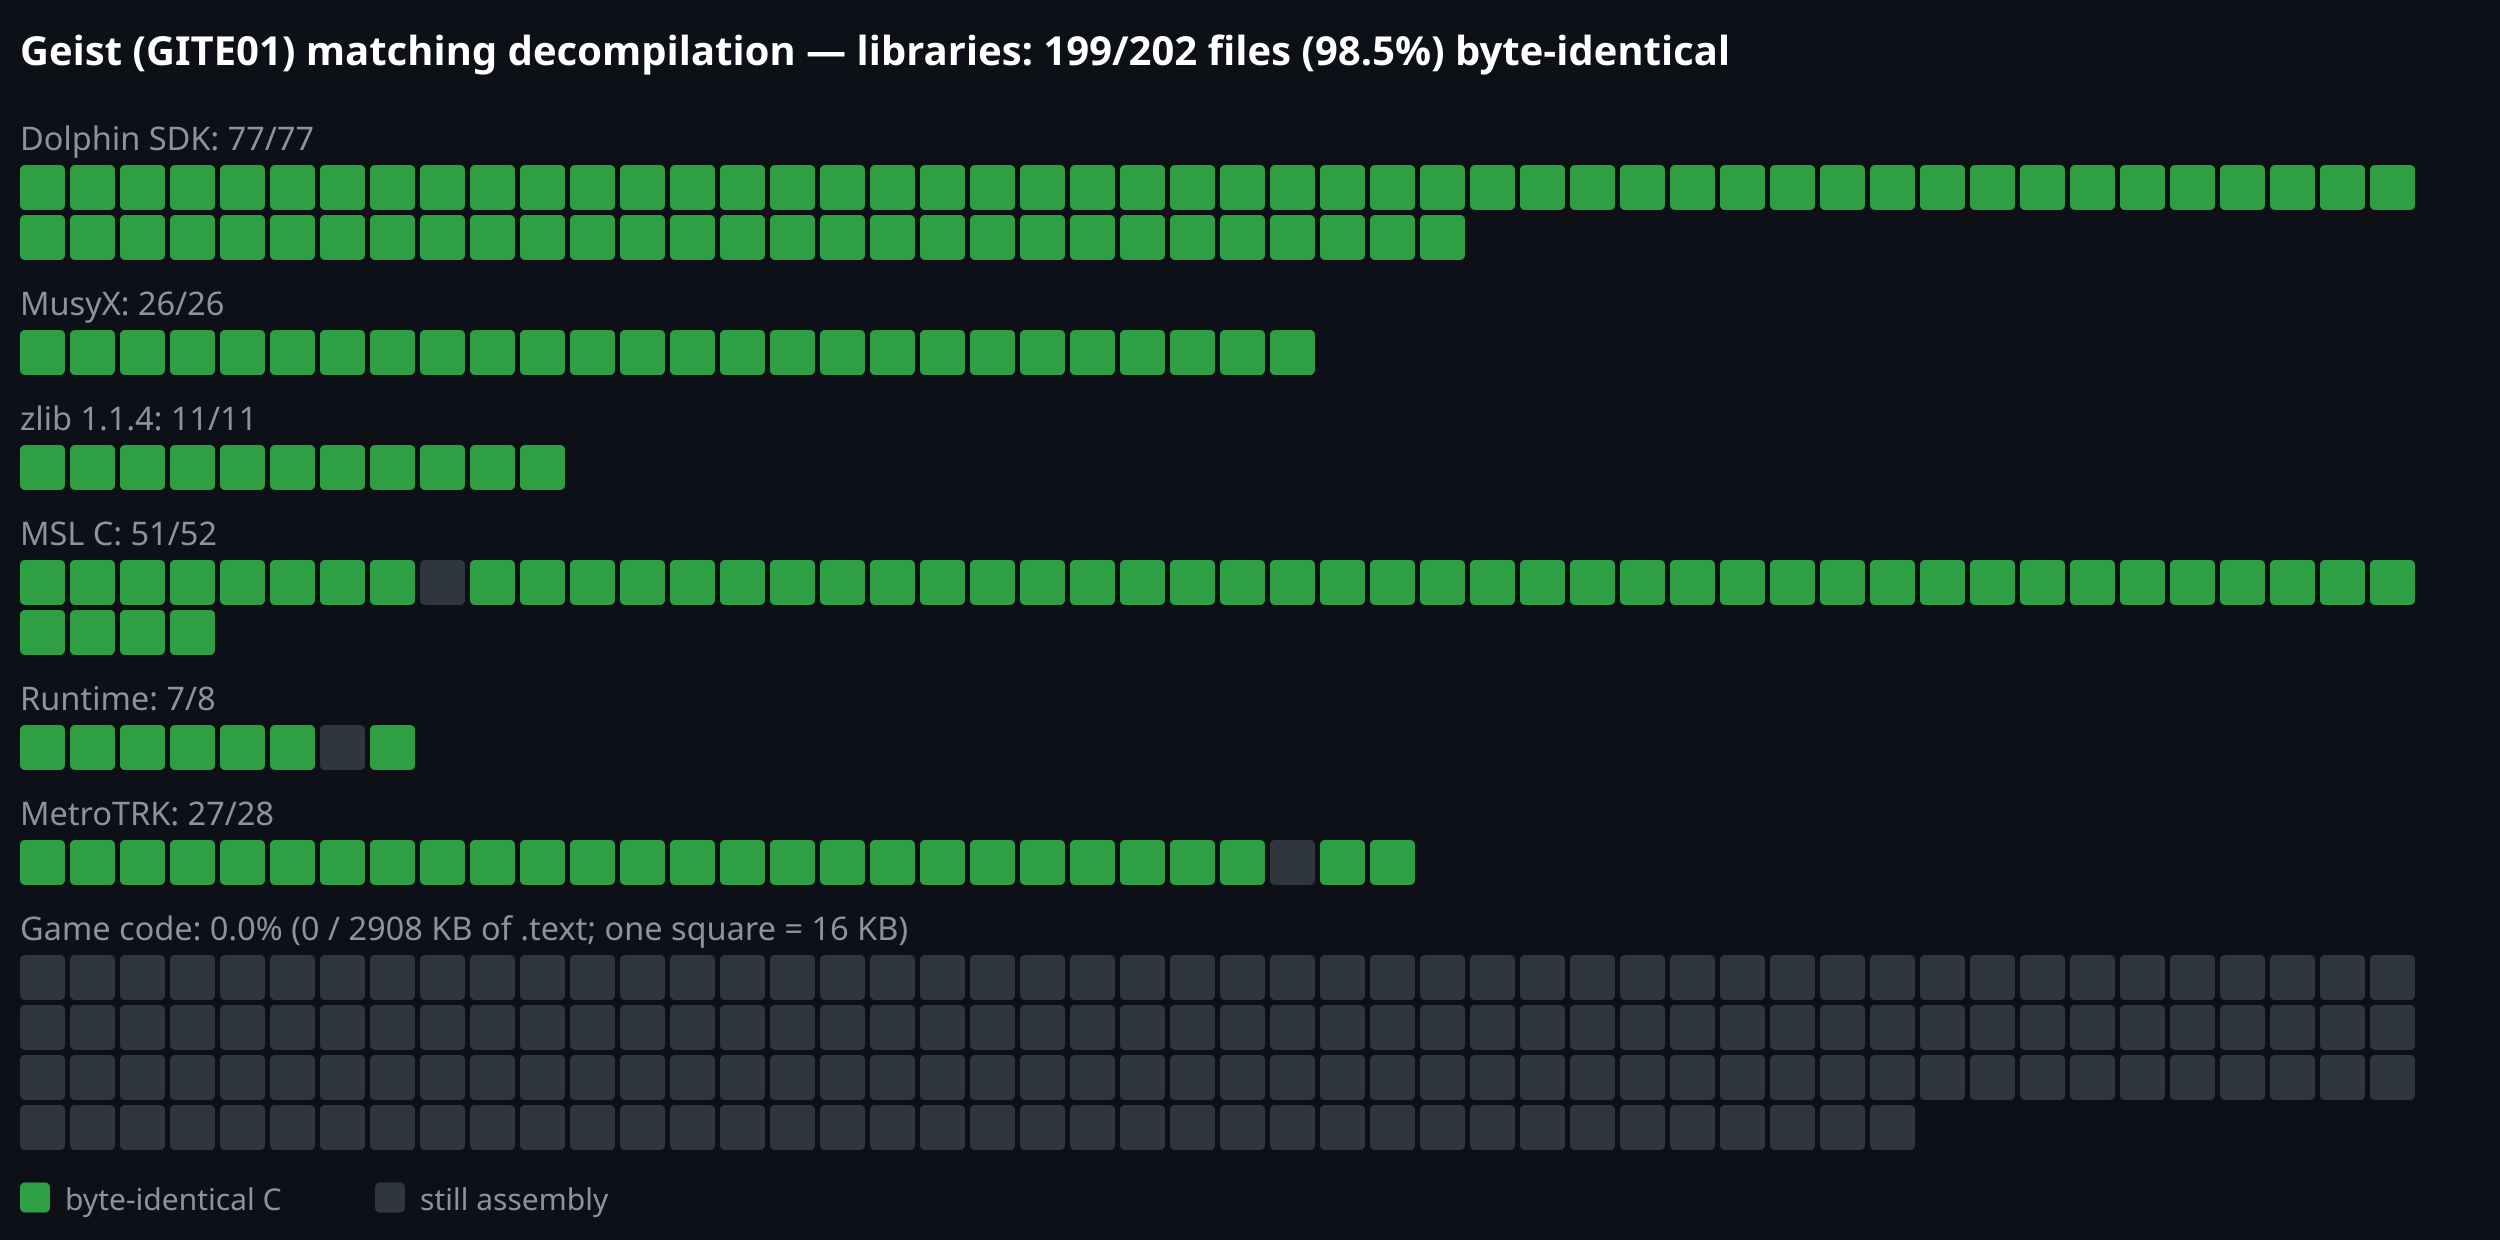
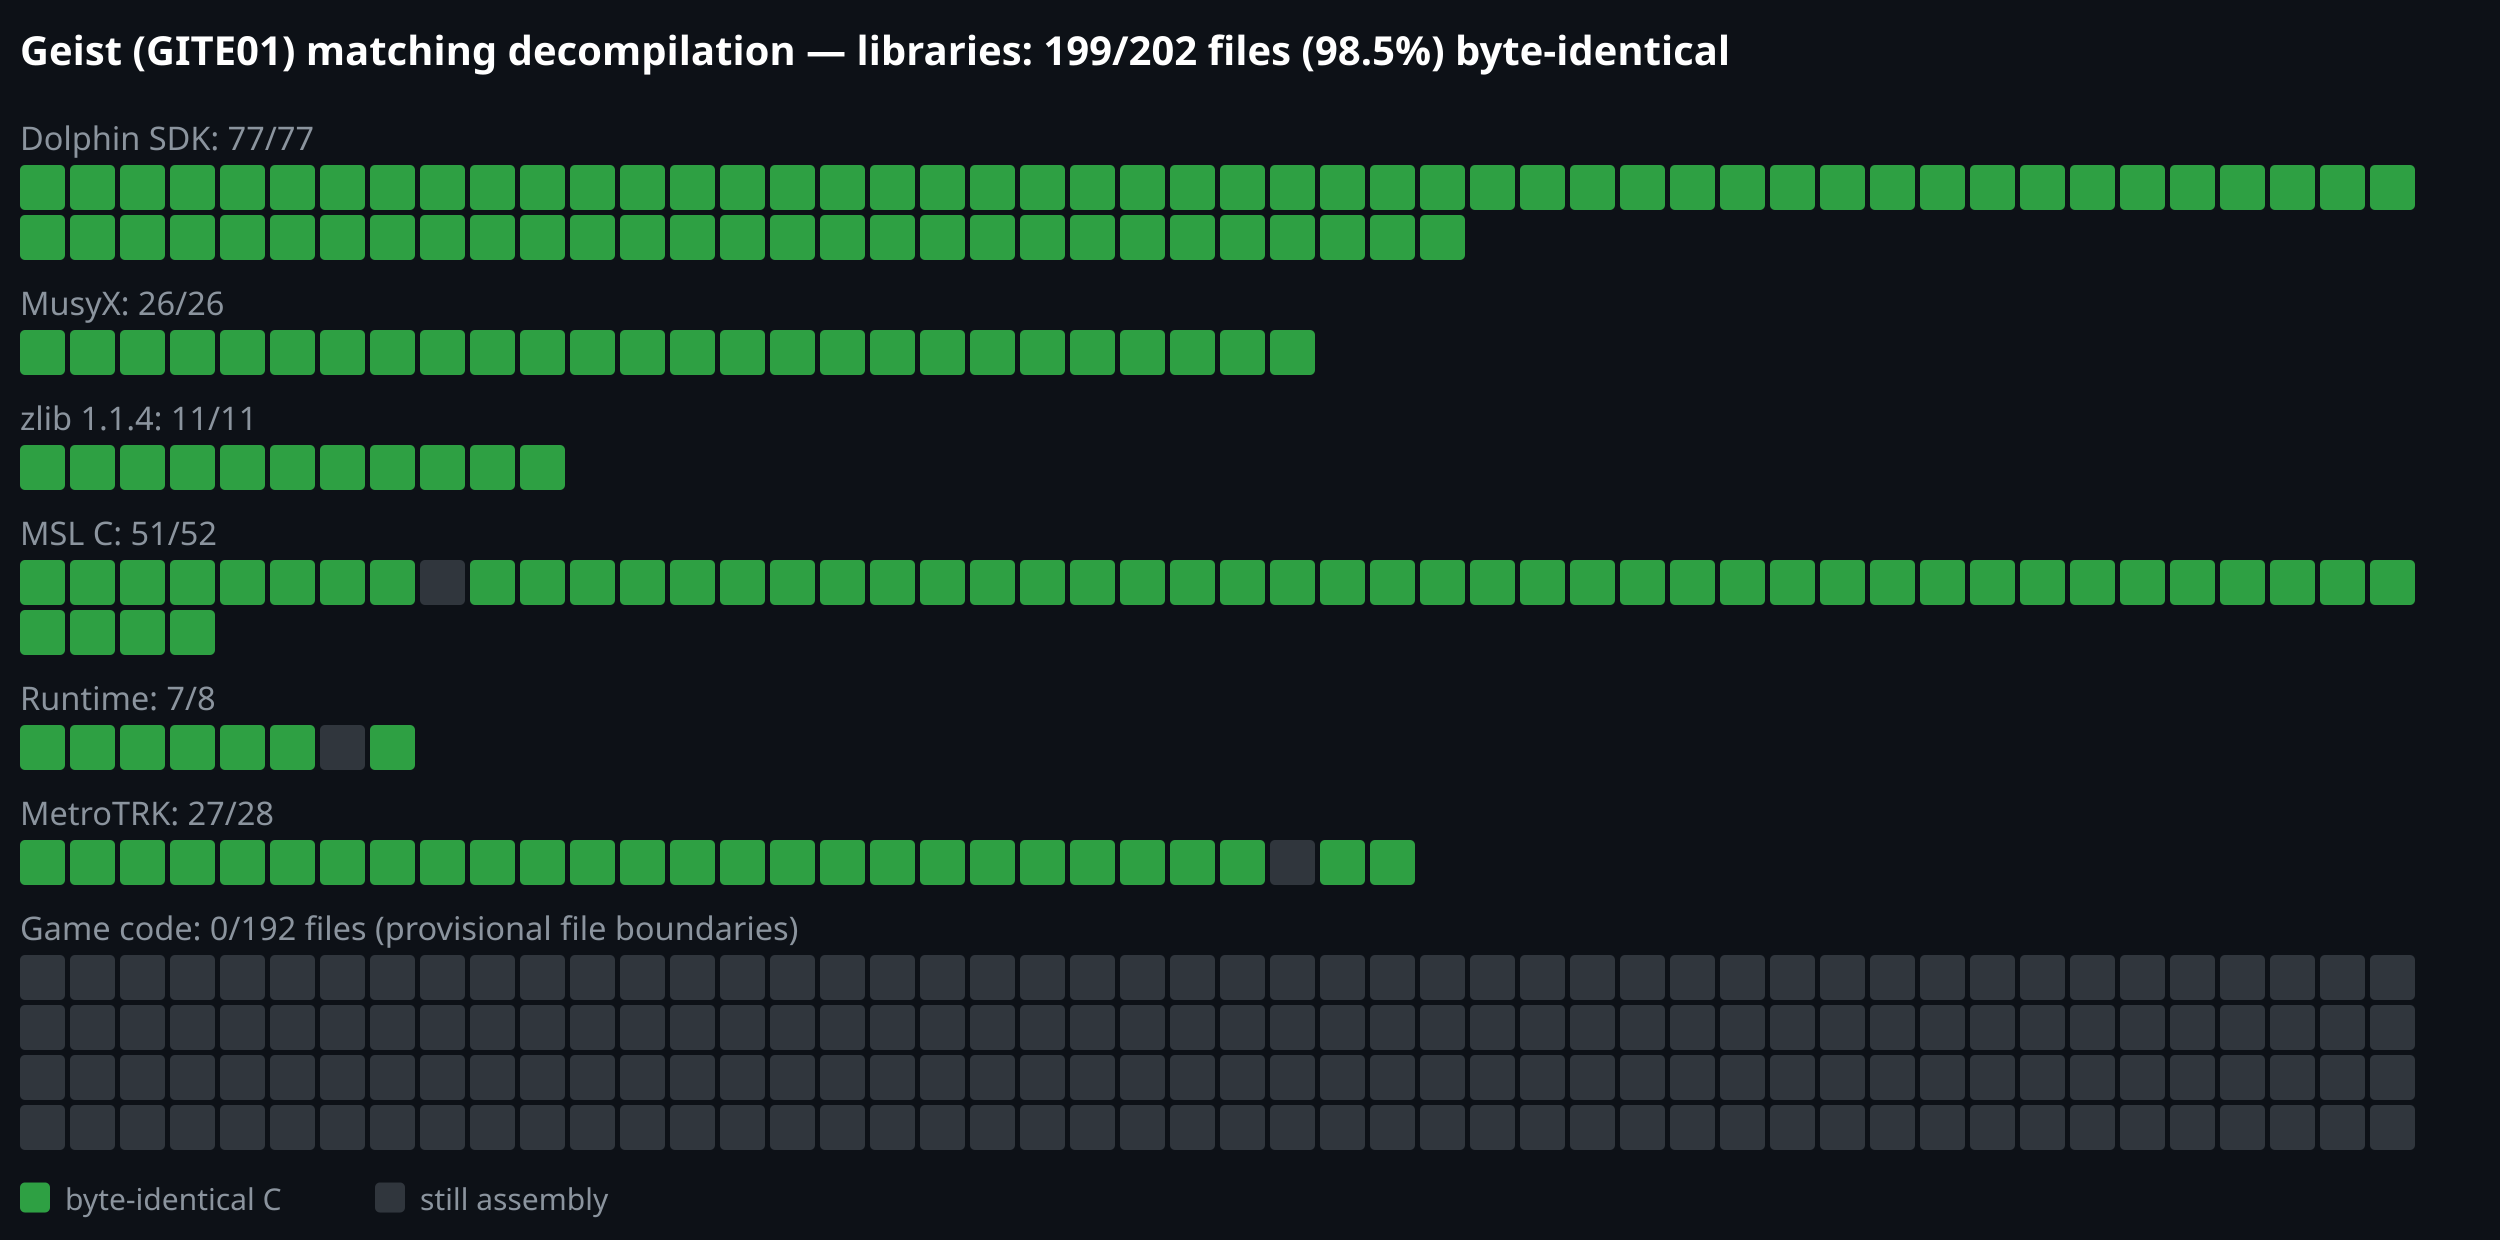
<svg xmlns="http://www.w3.org/2000/svg" viewBox="0 0 1000 496" width="1000" height="496">
  <rect width="1000" height="496" fill="#0d1117" />
  <text x="8" y="26" font-family="sans-serif" font-size="16" font-weight="bold" fill="#ffffff">Geist (GITE01) matching decompilation — libraries: 199/202 files (98.5%) byte-identical</text>
  <text x="8" y="60" font-family="sans-serif" font-size="13" font-weight="normal" fill="#8b949e">Dolphin SDK: 77/77</text>
  <rect x="8" y="66" width="18" height="18" rx="2" fill="#2ea043" />
  <rect x="28" y="66" width="18" height="18" rx="2" fill="#2ea043" />
  <rect x="48" y="66" width="18" height="18" rx="2" fill="#2ea043" />
  <rect x="68" y="66" width="18" height="18" rx="2" fill="#2ea043" />
  <rect x="88" y="66" width="18" height="18" rx="2" fill="#2ea043" />
  <rect x="108" y="66" width="18" height="18" rx="2" fill="#2ea043" />
  <rect x="128" y="66" width="18" height="18" rx="2" fill="#2ea043" />
  <rect x="148" y="66" width="18" height="18" rx="2" fill="#2ea043" />
  <rect x="168" y="66" width="18" height="18" rx="2" fill="#2ea043" />
  <rect x="188" y="66" width="18" height="18" rx="2" fill="#2ea043" />
  <rect x="208" y="66" width="18" height="18" rx="2" fill="#2ea043" />
  <rect x="228" y="66" width="18" height="18" rx="2" fill="#2ea043" />
  <rect x="248" y="66" width="18" height="18" rx="2" fill="#2ea043" />
  <rect x="268" y="66" width="18" height="18" rx="2" fill="#2ea043" />
  <rect x="288" y="66" width="18" height="18" rx="2" fill="#2ea043" />
  <rect x="308" y="66" width="18" height="18" rx="2" fill="#2ea043" />
  <rect x="328" y="66" width="18" height="18" rx="2" fill="#2ea043" />
  <rect x="348" y="66" width="18" height="18" rx="2" fill="#2ea043" />
  <rect x="368" y="66" width="18" height="18" rx="2" fill="#2ea043" />
  <rect x="388" y="66" width="18" height="18" rx="2" fill="#2ea043" />
  <rect x="408" y="66" width="18" height="18" rx="2" fill="#2ea043" />
  <rect x="428" y="66" width="18" height="18" rx="2" fill="#2ea043" />
  <rect x="448" y="66" width="18" height="18" rx="2" fill="#2ea043" />
  <rect x="468" y="66" width="18" height="18" rx="2" fill="#2ea043" />
  <rect x="488" y="66" width="18" height="18" rx="2" fill="#2ea043" />
  <rect x="508" y="66" width="18" height="18" rx="2" fill="#2ea043" />
  <rect x="528" y="66" width="18" height="18" rx="2" fill="#2ea043" />
  <rect x="548" y="66" width="18" height="18" rx="2" fill="#2ea043" />
  <rect x="568" y="66" width="18" height="18" rx="2" fill="#2ea043" />
  <rect x="588" y="66" width="18" height="18" rx="2" fill="#2ea043" />
  <rect x="608" y="66" width="18" height="18" rx="2" fill="#2ea043" />
  <rect x="628" y="66" width="18" height="18" rx="2" fill="#2ea043" />
  <rect x="648" y="66" width="18" height="18" rx="2" fill="#2ea043" />
  <rect x="668" y="66" width="18" height="18" rx="2" fill="#2ea043" />
  <rect x="688" y="66" width="18" height="18" rx="2" fill="#2ea043" />
  <rect x="708" y="66" width="18" height="18" rx="2" fill="#2ea043" />
  <rect x="728" y="66" width="18" height="18" rx="2" fill="#2ea043" />
  <rect x="748" y="66" width="18" height="18" rx="2" fill="#2ea043" />
  <rect x="768" y="66" width="18" height="18" rx="2" fill="#2ea043" />
  <rect x="788" y="66" width="18" height="18" rx="2" fill="#2ea043" />
  <rect x="808" y="66" width="18" height="18" rx="2" fill="#2ea043" />
  <rect x="828" y="66" width="18" height="18" rx="2" fill="#2ea043" />
  <rect x="848" y="66" width="18" height="18" rx="2" fill="#2ea043" />
  <rect x="868" y="66" width="18" height="18" rx="2" fill="#2ea043" />
  <rect x="888" y="66" width="18" height="18" rx="2" fill="#2ea043" />
  <rect x="908" y="66" width="18" height="18" rx="2" fill="#2ea043" />
  <rect x="928" y="66" width="18" height="18" rx="2" fill="#2ea043" />
  <rect x="948" y="66" width="18" height="18" rx="2" fill="#2ea043" />
  <rect x="8" y="86" width="18" height="18" rx="2" fill="#2ea043" />
  <rect x="28" y="86" width="18" height="18" rx="2" fill="#2ea043" />
  <rect x="48" y="86" width="18" height="18" rx="2" fill="#2ea043" />
  <rect x="68" y="86" width="18" height="18" rx="2" fill="#2ea043" />
  <rect x="88" y="86" width="18" height="18" rx="2" fill="#2ea043" />
  <rect x="108" y="86" width="18" height="18" rx="2" fill="#2ea043" />
  <rect x="128" y="86" width="18" height="18" rx="2" fill="#2ea043" />
  <rect x="148" y="86" width="18" height="18" rx="2" fill="#2ea043" />
  <rect x="168" y="86" width="18" height="18" rx="2" fill="#2ea043" />
  <rect x="188" y="86" width="18" height="18" rx="2" fill="#2ea043" />
  <rect x="208" y="86" width="18" height="18" rx="2" fill="#2ea043" />
  <rect x="228" y="86" width="18" height="18" rx="2" fill="#2ea043" />
  <rect x="248" y="86" width="18" height="18" rx="2" fill="#2ea043" />
  <rect x="268" y="86" width="18" height="18" rx="2" fill="#2ea043" />
  <rect x="288" y="86" width="18" height="18" rx="2" fill="#2ea043" />
  <rect x="308" y="86" width="18" height="18" rx="2" fill="#2ea043" />
  <rect x="328" y="86" width="18" height="18" rx="2" fill="#2ea043" />
  <rect x="348" y="86" width="18" height="18" rx="2" fill="#2ea043" />
  <rect x="368" y="86" width="18" height="18" rx="2" fill="#2ea043" />
  <rect x="388" y="86" width="18" height="18" rx="2" fill="#2ea043" />
  <rect x="408" y="86" width="18" height="18" rx="2" fill="#2ea043" />
  <rect x="428" y="86" width="18" height="18" rx="2" fill="#2ea043" />
  <rect x="448" y="86" width="18" height="18" rx="2" fill="#2ea043" />
  <rect x="468" y="86" width="18" height="18" rx="2" fill="#2ea043" />
  <rect x="488" y="86" width="18" height="18" rx="2" fill="#2ea043" />
  <rect x="508" y="86" width="18" height="18" rx="2" fill="#2ea043" />
  <rect x="528" y="86" width="18" height="18" rx="2" fill="#2ea043" />
  <rect x="548" y="86" width="18" height="18" rx="2" fill="#2ea043" />
  <rect x="568" y="86" width="18" height="18" rx="2" fill="#2ea043" />
  <text x="8" y="126" font-family="sans-serif" font-size="13" font-weight="normal" fill="#8b949e">MusyX: 26/26</text>
  <rect x="8" y="132" width="18" height="18" rx="2" fill="#2ea043" />
  <rect x="28" y="132" width="18" height="18" rx="2" fill="#2ea043" />
  <rect x="48" y="132" width="18" height="18" rx="2" fill="#2ea043" />
  <rect x="68" y="132" width="18" height="18" rx="2" fill="#2ea043" />
  <rect x="88" y="132" width="18" height="18" rx="2" fill="#2ea043" />
  <rect x="108" y="132" width="18" height="18" rx="2" fill="#2ea043" />
  <rect x="128" y="132" width="18" height="18" rx="2" fill="#2ea043" />
  <rect x="148" y="132" width="18" height="18" rx="2" fill="#2ea043" />
  <rect x="168" y="132" width="18" height="18" rx="2" fill="#2ea043" />
  <rect x="188" y="132" width="18" height="18" rx="2" fill="#2ea043" />
  <rect x="208" y="132" width="18" height="18" rx="2" fill="#2ea043" />
  <rect x="228" y="132" width="18" height="18" rx="2" fill="#2ea043" />
  <rect x="248" y="132" width="18" height="18" rx="2" fill="#2ea043" />
  <rect x="268" y="132" width="18" height="18" rx="2" fill="#2ea043" />
  <rect x="288" y="132" width="18" height="18" rx="2" fill="#2ea043" />
  <rect x="308" y="132" width="18" height="18" rx="2" fill="#2ea043" />
  <rect x="328" y="132" width="18" height="18" rx="2" fill="#2ea043" />
  <rect x="348" y="132" width="18" height="18" rx="2" fill="#2ea043" />
  <rect x="368" y="132" width="18" height="18" rx="2" fill="#2ea043" />
  <rect x="388" y="132" width="18" height="18" rx="2" fill="#2ea043" />
  <rect x="408" y="132" width="18" height="18" rx="2" fill="#2ea043" />
  <rect x="428" y="132" width="18" height="18" rx="2" fill="#2ea043" />
  <rect x="448" y="132" width="18" height="18" rx="2" fill="#2ea043" />
  <rect x="468" y="132" width="18" height="18" rx="2" fill="#2ea043" />
  <rect x="488" y="132" width="18" height="18" rx="2" fill="#2ea043" />
  <rect x="508" y="132" width="18" height="18" rx="2" fill="#2ea043" />
  <text x="8" y="172" font-family="sans-serif" font-size="13" font-weight="normal" fill="#8b949e">zlib 1.1.4: 11/11</text>
  <rect x="8" y="178" width="18" height="18" rx="2" fill="#2ea043" />
  <rect x="28" y="178" width="18" height="18" rx="2" fill="#2ea043" />
  <rect x="48" y="178" width="18" height="18" rx="2" fill="#2ea043" />
  <rect x="68" y="178" width="18" height="18" rx="2" fill="#2ea043" />
  <rect x="88" y="178" width="18" height="18" rx="2" fill="#2ea043" />
  <rect x="108" y="178" width="18" height="18" rx="2" fill="#2ea043" />
  <rect x="128" y="178" width="18" height="18" rx="2" fill="#2ea043" />
  <rect x="148" y="178" width="18" height="18" rx="2" fill="#2ea043" />
  <rect x="168" y="178" width="18" height="18" rx="2" fill="#2ea043" />
  <rect x="188" y="178" width="18" height="18" rx="2" fill="#2ea043" />
  <rect x="208" y="178" width="18" height="18" rx="2" fill="#2ea043" />
  <text x="8" y="218" font-family="sans-serif" font-size="13" font-weight="normal" fill="#8b949e">MSL C: 51/52</text>
  <rect x="8" y="224" width="18" height="18" rx="2" fill="#2ea043" />
  <rect x="28" y="224" width="18" height="18" rx="2" fill="#2ea043" />
  <rect x="48" y="224" width="18" height="18" rx="2" fill="#2ea043" />
  <rect x="68" y="224" width="18" height="18" rx="2" fill="#2ea043" />
  <rect x="88" y="224" width="18" height="18" rx="2" fill="#2ea043" />
  <rect x="108" y="224" width="18" height="18" rx="2" fill="#2ea043" />
  <rect x="128" y="224" width="18" height="18" rx="2" fill="#2ea043" />
  <rect x="148" y="224" width="18" height="18" rx="2" fill="#2ea043" />
  <rect x="168" y="224" width="18" height="18" rx="2" fill="#30363d" />
  <rect x="188" y="224" width="18" height="18" rx="2" fill="#2ea043" />
  <rect x="208" y="224" width="18" height="18" rx="2" fill="#2ea043" />
  <rect x="228" y="224" width="18" height="18" rx="2" fill="#2ea043" />
  <rect x="248" y="224" width="18" height="18" rx="2" fill="#2ea043" />
  <rect x="268" y="224" width="18" height="18" rx="2" fill="#2ea043" />
  <rect x="288" y="224" width="18" height="18" rx="2" fill="#2ea043" />
  <rect x="308" y="224" width="18" height="18" rx="2" fill="#2ea043" />
  <rect x="328" y="224" width="18" height="18" rx="2" fill="#2ea043" />
  <rect x="348" y="224" width="18" height="18" rx="2" fill="#2ea043" />
  <rect x="368" y="224" width="18" height="18" rx="2" fill="#2ea043" />
  <rect x="388" y="224" width="18" height="18" rx="2" fill="#2ea043" />
  <rect x="408" y="224" width="18" height="18" rx="2" fill="#2ea043" />
  <rect x="428" y="224" width="18" height="18" rx="2" fill="#2ea043" />
  <rect x="448" y="224" width="18" height="18" rx="2" fill="#2ea043" />
  <rect x="468" y="224" width="18" height="18" rx="2" fill="#2ea043" />
  <rect x="488" y="224" width="18" height="18" rx="2" fill="#2ea043" />
  <rect x="508" y="224" width="18" height="18" rx="2" fill="#2ea043" />
  <rect x="528" y="224" width="18" height="18" rx="2" fill="#2ea043" />
  <rect x="548" y="224" width="18" height="18" rx="2" fill="#2ea043" />
  <rect x="568" y="224" width="18" height="18" rx="2" fill="#2ea043" />
  <rect x="588" y="224" width="18" height="18" rx="2" fill="#2ea043" />
  <rect x="608" y="224" width="18" height="18" rx="2" fill="#2ea043" />
  <rect x="628" y="224" width="18" height="18" rx="2" fill="#2ea043" />
  <rect x="648" y="224" width="18" height="18" rx="2" fill="#2ea043" />
  <rect x="668" y="224" width="18" height="18" rx="2" fill="#2ea043" />
  <rect x="688" y="224" width="18" height="18" rx="2" fill="#2ea043" />
  <rect x="708" y="224" width="18" height="18" rx="2" fill="#2ea043" />
  <rect x="728" y="224" width="18" height="18" rx="2" fill="#2ea043" />
  <rect x="748" y="224" width="18" height="18" rx="2" fill="#2ea043" />
  <rect x="768" y="224" width="18" height="18" rx="2" fill="#2ea043" />
  <rect x="788" y="224" width="18" height="18" rx="2" fill="#2ea043" />
  <rect x="808" y="224" width="18" height="18" rx="2" fill="#2ea043" />
  <rect x="828" y="224" width="18" height="18" rx="2" fill="#2ea043" />
  <rect x="848" y="224" width="18" height="18" rx="2" fill="#2ea043" />
  <rect x="868" y="224" width="18" height="18" rx="2" fill="#2ea043" />
  <rect x="888" y="224" width="18" height="18" rx="2" fill="#2ea043" />
  <rect x="908" y="224" width="18" height="18" rx="2" fill="#2ea043" />
  <rect x="928" y="224" width="18" height="18" rx="2" fill="#2ea043" />
  <rect x="948" y="224" width="18" height="18" rx="2" fill="#2ea043" />
  <rect x="8" y="244" width="18" height="18" rx="2" fill="#2ea043" />
  <rect x="28" y="244" width="18" height="18" rx="2" fill="#2ea043" />
  <rect x="48" y="244" width="18" height="18" rx="2" fill="#2ea043" />
  <rect x="68" y="244" width="18" height="18" rx="2" fill="#2ea043" />
  <text x="8" y="284" font-family="sans-serif" font-size="13" font-weight="normal" fill="#8b949e">Runtime: 7/8</text>
  <rect x="8" y="290" width="18" height="18" rx="2" fill="#2ea043" />
  <rect x="28" y="290" width="18" height="18" rx="2" fill="#2ea043" />
  <rect x="48" y="290" width="18" height="18" rx="2" fill="#2ea043" />
  <rect x="68" y="290" width="18" height="18" rx="2" fill="#2ea043" />
  <rect x="88" y="290" width="18" height="18" rx="2" fill="#2ea043" />
  <rect x="108" y="290" width="18" height="18" rx="2" fill="#2ea043" />
  <rect x="128" y="290" width="18" height="18" rx="2" fill="#30363d" />
  <rect x="148" y="290" width="18" height="18" rx="2" fill="#2ea043" />
  <text x="8" y="330" font-family="sans-serif" font-size="13" font-weight="normal" fill="#8b949e">MetroTRK: 27/28</text>
  <rect x="8" y="336" width="18" height="18" rx="2" fill="#2ea043" />
  <rect x="28" y="336" width="18" height="18" rx="2" fill="#2ea043" />
  <rect x="48" y="336" width="18" height="18" rx="2" fill="#2ea043" />
  <rect x="68" y="336" width="18" height="18" rx="2" fill="#2ea043" />
  <rect x="88" y="336" width="18" height="18" rx="2" fill="#2ea043" />
  <rect x="108" y="336" width="18" height="18" rx="2" fill="#2ea043" />
  <rect x="128" y="336" width="18" height="18" rx="2" fill="#2ea043" />
  <rect x="148" y="336" width="18" height="18" rx="2" fill="#2ea043" />
  <rect x="168" y="336" width="18" height="18" rx="2" fill="#2ea043" />
  <rect x="188" y="336" width="18" height="18" rx="2" fill="#2ea043" />
  <rect x="208" y="336" width="18" height="18" rx="2" fill="#2ea043" />
  <rect x="228" y="336" width="18" height="18" rx="2" fill="#2ea043" />
  <rect x="248" y="336" width="18" height="18" rx="2" fill="#2ea043" />
  <rect x="268" y="336" width="18" height="18" rx="2" fill="#2ea043" />
  <rect x="288" y="336" width="18" height="18" rx="2" fill="#2ea043" />
  <rect x="308" y="336" width="18" height="18" rx="2" fill="#2ea043" />
  <rect x="328" y="336" width="18" height="18" rx="2" fill="#2ea043" />
  <rect x="348" y="336" width="18" height="18" rx="2" fill="#2ea043" />
  <rect x="368" y="336" width="18" height="18" rx="2" fill="#2ea043" />
  <rect x="388" y="336" width="18" height="18" rx="2" fill="#2ea043" />
  <rect x="408" y="336" width="18" height="18" rx="2" fill="#2ea043" />
  <rect x="428" y="336" width="18" height="18" rx="2" fill="#2ea043" />
  <rect x="448" y="336" width="18" height="18" rx="2" fill="#2ea043" />
  <rect x="468" y="336" width="18" height="18" rx="2" fill="#2ea043" />
  <rect x="488" y="336" width="18" height="18" rx="2" fill="#2ea043" />
  <rect x="508" y="336" width="18" height="18" rx="2" fill="#30363d" />
  <rect x="528" y="336" width="18" height="18" rx="2" fill="#2ea043" />
  <rect x="548" y="336" width="18" height="18" rx="2" fill="#2ea043" />
-   <text x="8" y="376" font-family="sans-serif" font-size="13" font-weight="normal" fill="#8b949e">Game code: 0.0% (0 / 2908 KB of .text; one square = 16 KB)</text>
+   <text x="8" y="376" font-family="sans-serif" font-size="13" font-weight="normal" fill="#8b949e">Game code: 0/192 files (provisional file boundaries)</text>
  <rect x="8" y="382" width="18" height="18" rx="2" fill="#30363d" />
  <rect x="28" y="382" width="18" height="18" rx="2" fill="#30363d" />
  <rect x="48" y="382" width="18" height="18" rx="2" fill="#30363d" />
  <rect x="68" y="382" width="18" height="18" rx="2" fill="#30363d" />
  <rect x="88" y="382" width="18" height="18" rx="2" fill="#30363d" />
  <rect x="108" y="382" width="18" height="18" rx="2" fill="#30363d" />
  <rect x="128" y="382" width="18" height="18" rx="2" fill="#30363d" />
  <rect x="148" y="382" width="18" height="18" rx="2" fill="#30363d" />
  <rect x="168" y="382" width="18" height="18" rx="2" fill="#30363d" />
  <rect x="188" y="382" width="18" height="18" rx="2" fill="#30363d" />
  <rect x="208" y="382" width="18" height="18" rx="2" fill="#30363d" />
  <rect x="228" y="382" width="18" height="18" rx="2" fill="#30363d" />
  <rect x="248" y="382" width="18" height="18" rx="2" fill="#30363d" />
  <rect x="268" y="382" width="18" height="18" rx="2" fill="#30363d" />
  <rect x="288" y="382" width="18" height="18" rx="2" fill="#30363d" />
  <rect x="308" y="382" width="18" height="18" rx="2" fill="#30363d" />
  <rect x="328" y="382" width="18" height="18" rx="2" fill="#30363d" />
  <rect x="348" y="382" width="18" height="18" rx="2" fill="#30363d" />
  <rect x="368" y="382" width="18" height="18" rx="2" fill="#30363d" />
  <rect x="388" y="382" width="18" height="18" rx="2" fill="#30363d" />
  <rect x="408" y="382" width="18" height="18" rx="2" fill="#30363d" />
  <rect x="428" y="382" width="18" height="18" rx="2" fill="#30363d" />
  <rect x="448" y="382" width="18" height="18" rx="2" fill="#30363d" />
  <rect x="468" y="382" width="18" height="18" rx="2" fill="#30363d" />
  <rect x="488" y="382" width="18" height="18" rx="2" fill="#30363d" />
  <rect x="508" y="382" width="18" height="18" rx="2" fill="#30363d" />
  <rect x="528" y="382" width="18" height="18" rx="2" fill="#30363d" />
  <rect x="548" y="382" width="18" height="18" rx="2" fill="#30363d" />
  <rect x="568" y="382" width="18" height="18" rx="2" fill="#30363d" />
  <rect x="588" y="382" width="18" height="18" rx="2" fill="#30363d" />
  <rect x="608" y="382" width="18" height="18" rx="2" fill="#30363d" />
  <rect x="628" y="382" width="18" height="18" rx="2" fill="#30363d" />
  <rect x="648" y="382" width="18" height="18" rx="2" fill="#30363d" />
  <rect x="668" y="382" width="18" height="18" rx="2" fill="#30363d" />
  <rect x="688" y="382" width="18" height="18" rx="2" fill="#30363d" />
  <rect x="708" y="382" width="18" height="18" rx="2" fill="#30363d" />
  <rect x="728" y="382" width="18" height="18" rx="2" fill="#30363d" />
  <rect x="748" y="382" width="18" height="18" rx="2" fill="#30363d" />
  <rect x="768" y="382" width="18" height="18" rx="2" fill="#30363d" />
  <rect x="788" y="382" width="18" height="18" rx="2" fill="#30363d" />
  <rect x="808" y="382" width="18" height="18" rx="2" fill="#30363d" />
  <rect x="828" y="382" width="18" height="18" rx="2" fill="#30363d" />
  <rect x="848" y="382" width="18" height="18" rx="2" fill="#30363d" />
  <rect x="868" y="382" width="18" height="18" rx="2" fill="#30363d" />
  <rect x="888" y="382" width="18" height="18" rx="2" fill="#30363d" />
  <rect x="908" y="382" width="18" height="18" rx="2" fill="#30363d" />
  <rect x="928" y="382" width="18" height="18" rx="2" fill="#30363d" />
  <rect x="948" y="382" width="18" height="18" rx="2" fill="#30363d" />
  <rect x="8" y="402" width="18" height="18" rx="2" fill="#30363d" />
  <rect x="28" y="402" width="18" height="18" rx="2" fill="#30363d" />
  <rect x="48" y="402" width="18" height="18" rx="2" fill="#30363d" />
  <rect x="68" y="402" width="18" height="18" rx="2" fill="#30363d" />
  <rect x="88" y="402" width="18" height="18" rx="2" fill="#30363d" />
  <rect x="108" y="402" width="18" height="18" rx="2" fill="#30363d" />
  <rect x="128" y="402" width="18" height="18" rx="2" fill="#30363d" />
  <rect x="148" y="402" width="18" height="18" rx="2" fill="#30363d" />
  <rect x="168" y="402" width="18" height="18" rx="2" fill="#30363d" />
  <rect x="188" y="402" width="18" height="18" rx="2" fill="#30363d" />
  <rect x="208" y="402" width="18" height="18" rx="2" fill="#30363d" />
  <rect x="228" y="402" width="18" height="18" rx="2" fill="#30363d" />
  <rect x="248" y="402" width="18" height="18" rx="2" fill="#30363d" />
  <rect x="268" y="402" width="18" height="18" rx="2" fill="#30363d" />
  <rect x="288" y="402" width="18" height="18" rx="2" fill="#30363d" />
  <rect x="308" y="402" width="18" height="18" rx="2" fill="#30363d" />
  <rect x="328" y="402" width="18" height="18" rx="2" fill="#30363d" />
  <rect x="348" y="402" width="18" height="18" rx="2" fill="#30363d" />
  <rect x="368" y="402" width="18" height="18" rx="2" fill="#30363d" />
  <rect x="388" y="402" width="18" height="18" rx="2" fill="#30363d" />
  <rect x="408" y="402" width="18" height="18" rx="2" fill="#30363d" />
  <rect x="428" y="402" width="18" height="18" rx="2" fill="#30363d" />
  <rect x="448" y="402" width="18" height="18" rx="2" fill="#30363d" />
  <rect x="468" y="402" width="18" height="18" rx="2" fill="#30363d" />
  <rect x="488" y="402" width="18" height="18" rx="2" fill="#30363d" />
  <rect x="508" y="402" width="18" height="18" rx="2" fill="#30363d" />
  <rect x="528" y="402" width="18" height="18" rx="2" fill="#30363d" />
  <rect x="548" y="402" width="18" height="18" rx="2" fill="#30363d" />
  <rect x="568" y="402" width="18" height="18" rx="2" fill="#30363d" />
  <rect x="588" y="402" width="18" height="18" rx="2" fill="#30363d" />
  <rect x="608" y="402" width="18" height="18" rx="2" fill="#30363d" />
  <rect x="628" y="402" width="18" height="18" rx="2" fill="#30363d" />
  <rect x="648" y="402" width="18" height="18" rx="2" fill="#30363d" />
  <rect x="668" y="402" width="18" height="18" rx="2" fill="#30363d" />
  <rect x="688" y="402" width="18" height="18" rx="2" fill="#30363d" />
  <rect x="708" y="402" width="18" height="18" rx="2" fill="#30363d" />
  <rect x="728" y="402" width="18" height="18" rx="2" fill="#30363d" />
  <rect x="748" y="402" width="18" height="18" rx="2" fill="#30363d" />
  <rect x="768" y="402" width="18" height="18" rx="2" fill="#30363d" />
  <rect x="788" y="402" width="18" height="18" rx="2" fill="#30363d" />
  <rect x="808" y="402" width="18" height="18" rx="2" fill="#30363d" />
  <rect x="828" y="402" width="18" height="18" rx="2" fill="#30363d" />
  <rect x="848" y="402" width="18" height="18" rx="2" fill="#30363d" />
  <rect x="868" y="402" width="18" height="18" rx="2" fill="#30363d" />
  <rect x="888" y="402" width="18" height="18" rx="2" fill="#30363d" />
  <rect x="908" y="402" width="18" height="18" rx="2" fill="#30363d" />
  <rect x="928" y="402" width="18" height="18" rx="2" fill="#30363d" />
  <rect x="948" y="402" width="18" height="18" rx="2" fill="#30363d" />
  <rect x="8" y="422" width="18" height="18" rx="2" fill="#30363d" />
  <rect x="28" y="422" width="18" height="18" rx="2" fill="#30363d" />
  <rect x="48" y="422" width="18" height="18" rx="2" fill="#30363d" />
  <rect x="68" y="422" width="18" height="18" rx="2" fill="#30363d" />
  <rect x="88" y="422" width="18" height="18" rx="2" fill="#30363d" />
  <rect x="108" y="422" width="18" height="18" rx="2" fill="#30363d" />
  <rect x="128" y="422" width="18" height="18" rx="2" fill="#30363d" />
  <rect x="148" y="422" width="18" height="18" rx="2" fill="#30363d" />
  <rect x="168" y="422" width="18" height="18" rx="2" fill="#30363d" />
  <rect x="188" y="422" width="18" height="18" rx="2" fill="#30363d" />
  <rect x="208" y="422" width="18" height="18" rx="2" fill="#30363d" />
  <rect x="228" y="422" width="18" height="18" rx="2" fill="#30363d" />
  <rect x="248" y="422" width="18" height="18" rx="2" fill="#30363d" />
  <rect x="268" y="422" width="18" height="18" rx="2" fill="#30363d" />
  <rect x="288" y="422" width="18" height="18" rx="2" fill="#30363d" />
  <rect x="308" y="422" width="18" height="18" rx="2" fill="#30363d" />
  <rect x="328" y="422" width="18" height="18" rx="2" fill="#30363d" />
  <rect x="348" y="422" width="18" height="18" rx="2" fill="#30363d" />
  <rect x="368" y="422" width="18" height="18" rx="2" fill="#30363d" />
  <rect x="388" y="422" width="18" height="18" rx="2" fill="#30363d" />
  <rect x="408" y="422" width="18" height="18" rx="2" fill="#30363d" />
  <rect x="428" y="422" width="18" height="18" rx="2" fill="#30363d" />
  <rect x="448" y="422" width="18" height="18" rx="2" fill="#30363d" />
  <rect x="468" y="422" width="18" height="18" rx="2" fill="#30363d" />
  <rect x="488" y="422" width="18" height="18" rx="2" fill="#30363d" />
  <rect x="508" y="422" width="18" height="18" rx="2" fill="#30363d" />
  <rect x="528" y="422" width="18" height="18" rx="2" fill="#30363d" />
  <rect x="548" y="422" width="18" height="18" rx="2" fill="#30363d" />
  <rect x="568" y="422" width="18" height="18" rx="2" fill="#30363d" />
  <rect x="588" y="422" width="18" height="18" rx="2" fill="#30363d" />
  <rect x="608" y="422" width="18" height="18" rx="2" fill="#30363d" />
  <rect x="628" y="422" width="18" height="18" rx="2" fill="#30363d" />
  <rect x="648" y="422" width="18" height="18" rx="2" fill="#30363d" />
  <rect x="668" y="422" width="18" height="18" rx="2" fill="#30363d" />
  <rect x="688" y="422" width="18" height="18" rx="2" fill="#30363d" />
  <rect x="708" y="422" width="18" height="18" rx="2" fill="#30363d" />
  <rect x="728" y="422" width="18" height="18" rx="2" fill="#30363d" />
  <rect x="748" y="422" width="18" height="18" rx="2" fill="#30363d" />
  <rect x="768" y="422" width="18" height="18" rx="2" fill="#30363d" />
  <rect x="788" y="422" width="18" height="18" rx="2" fill="#30363d" />
  <rect x="808" y="422" width="18" height="18" rx="2" fill="#30363d" />
  <rect x="828" y="422" width="18" height="18" rx="2" fill="#30363d" />
  <rect x="848" y="422" width="18" height="18" rx="2" fill="#30363d" />
  <rect x="868" y="422" width="18" height="18" rx="2" fill="#30363d" />
  <rect x="888" y="422" width="18" height="18" rx="2" fill="#30363d" />
  <rect x="908" y="422" width="18" height="18" rx="2" fill="#30363d" />
  <rect x="928" y="422" width="18" height="18" rx="2" fill="#30363d" />
  <rect x="948" y="422" width="18" height="18" rx="2" fill="#30363d" />
  <rect x="8" y="442" width="18" height="18" rx="2" fill="#30363d" />
  <rect x="28" y="442" width="18" height="18" rx="2" fill="#30363d" />
  <rect x="48" y="442" width="18" height="18" rx="2" fill="#30363d" />
  <rect x="68" y="442" width="18" height="18" rx="2" fill="#30363d" />
  <rect x="88" y="442" width="18" height="18" rx="2" fill="#30363d" />
  <rect x="108" y="442" width="18" height="18" rx="2" fill="#30363d" />
  <rect x="128" y="442" width="18" height="18" rx="2" fill="#30363d" />
  <rect x="148" y="442" width="18" height="18" rx="2" fill="#30363d" />
  <rect x="168" y="442" width="18" height="18" rx="2" fill="#30363d" />
  <rect x="188" y="442" width="18" height="18" rx="2" fill="#30363d" />
  <rect x="208" y="442" width="18" height="18" rx="2" fill="#30363d" />
  <rect x="228" y="442" width="18" height="18" rx="2" fill="#30363d" />
  <rect x="248" y="442" width="18" height="18" rx="2" fill="#30363d" />
  <rect x="268" y="442" width="18" height="18" rx="2" fill="#30363d" />
  <rect x="288" y="442" width="18" height="18" rx="2" fill="#30363d" />
  <rect x="308" y="442" width="18" height="18" rx="2" fill="#30363d" />
  <rect x="328" y="442" width="18" height="18" rx="2" fill="#30363d" />
  <rect x="348" y="442" width="18" height="18" rx="2" fill="#30363d" />
  <rect x="368" y="442" width="18" height="18" rx="2" fill="#30363d" />
  <rect x="388" y="442" width="18" height="18" rx="2" fill="#30363d" />
  <rect x="408" y="442" width="18" height="18" rx="2" fill="#30363d" />
  <rect x="428" y="442" width="18" height="18" rx="2" fill="#30363d" />
  <rect x="448" y="442" width="18" height="18" rx="2" fill="#30363d" />
  <rect x="468" y="442" width="18" height="18" rx="2" fill="#30363d" />
  <rect x="488" y="442" width="18" height="18" rx="2" fill="#30363d" />
  <rect x="508" y="442" width="18" height="18" rx="2" fill="#30363d" />
  <rect x="528" y="442" width="18" height="18" rx="2" fill="#30363d" />
  <rect x="548" y="442" width="18" height="18" rx="2" fill="#30363d" />
  <rect x="568" y="442" width="18" height="18" rx="2" fill="#30363d" />
  <rect x="588" y="442" width="18" height="18" rx="2" fill="#30363d" />
  <rect x="608" y="442" width="18" height="18" rx="2" fill="#30363d" />
  <rect x="628" y="442" width="18" height="18" rx="2" fill="#30363d" />
  <rect x="648" y="442" width="18" height="18" rx="2" fill="#30363d" />
  <rect x="668" y="442" width="18" height="18" rx="2" fill="#30363d" />
  <rect x="688" y="442" width="18" height="18" rx="2" fill="#30363d" />
  <rect x="708" y="442" width="18" height="18" rx="2" fill="#30363d" />
  <rect x="728" y="442" width="18" height="18" rx="2" fill="#30363d" />
  <rect x="748" y="442" width="18" height="18" rx="2" fill="#30363d" />
+   <rect x="768" y="442" width="18" height="18" rx="2" fill="#30363d" />
+   <rect x="788" y="442" width="18" height="18" rx="2" fill="#30363d" />
+   <rect x="808" y="442" width="18" height="18" rx="2" fill="#30363d" />
+   <rect x="828" y="442" width="18" height="18" rx="2" fill="#30363d" />
+   <rect x="848" y="442" width="18" height="18" rx="2" fill="#30363d" />
+   <rect x="868" y="442" width="18" height="18" rx="2" fill="#30363d" />
+   <rect x="888" y="442" width="18" height="18" rx="2" fill="#30363d" />
+   <rect x="908" y="442" width="18" height="18" rx="2" fill="#30363d" />
+   <rect x="928" y="442" width="18" height="18" rx="2" fill="#30363d" />
+   <rect x="948" y="442" width="18" height="18" rx="2" fill="#30363d" />
  <rect x="8" y="473" width="12" height="12" rx="2" fill="#2ea043" />
  <text x="26" y="484" font-family="sans-serif" font-size="12" font-weight="normal" fill="#8b949e">byte-identical C</text>
  <rect x="150" y="473" width="12" height="12" rx="2" fill="#30363d" />
  <text x="168" y="484" font-family="sans-serif" font-size="12" font-weight="normal" fill="#8b949e">still assembly</text>
</svg>
